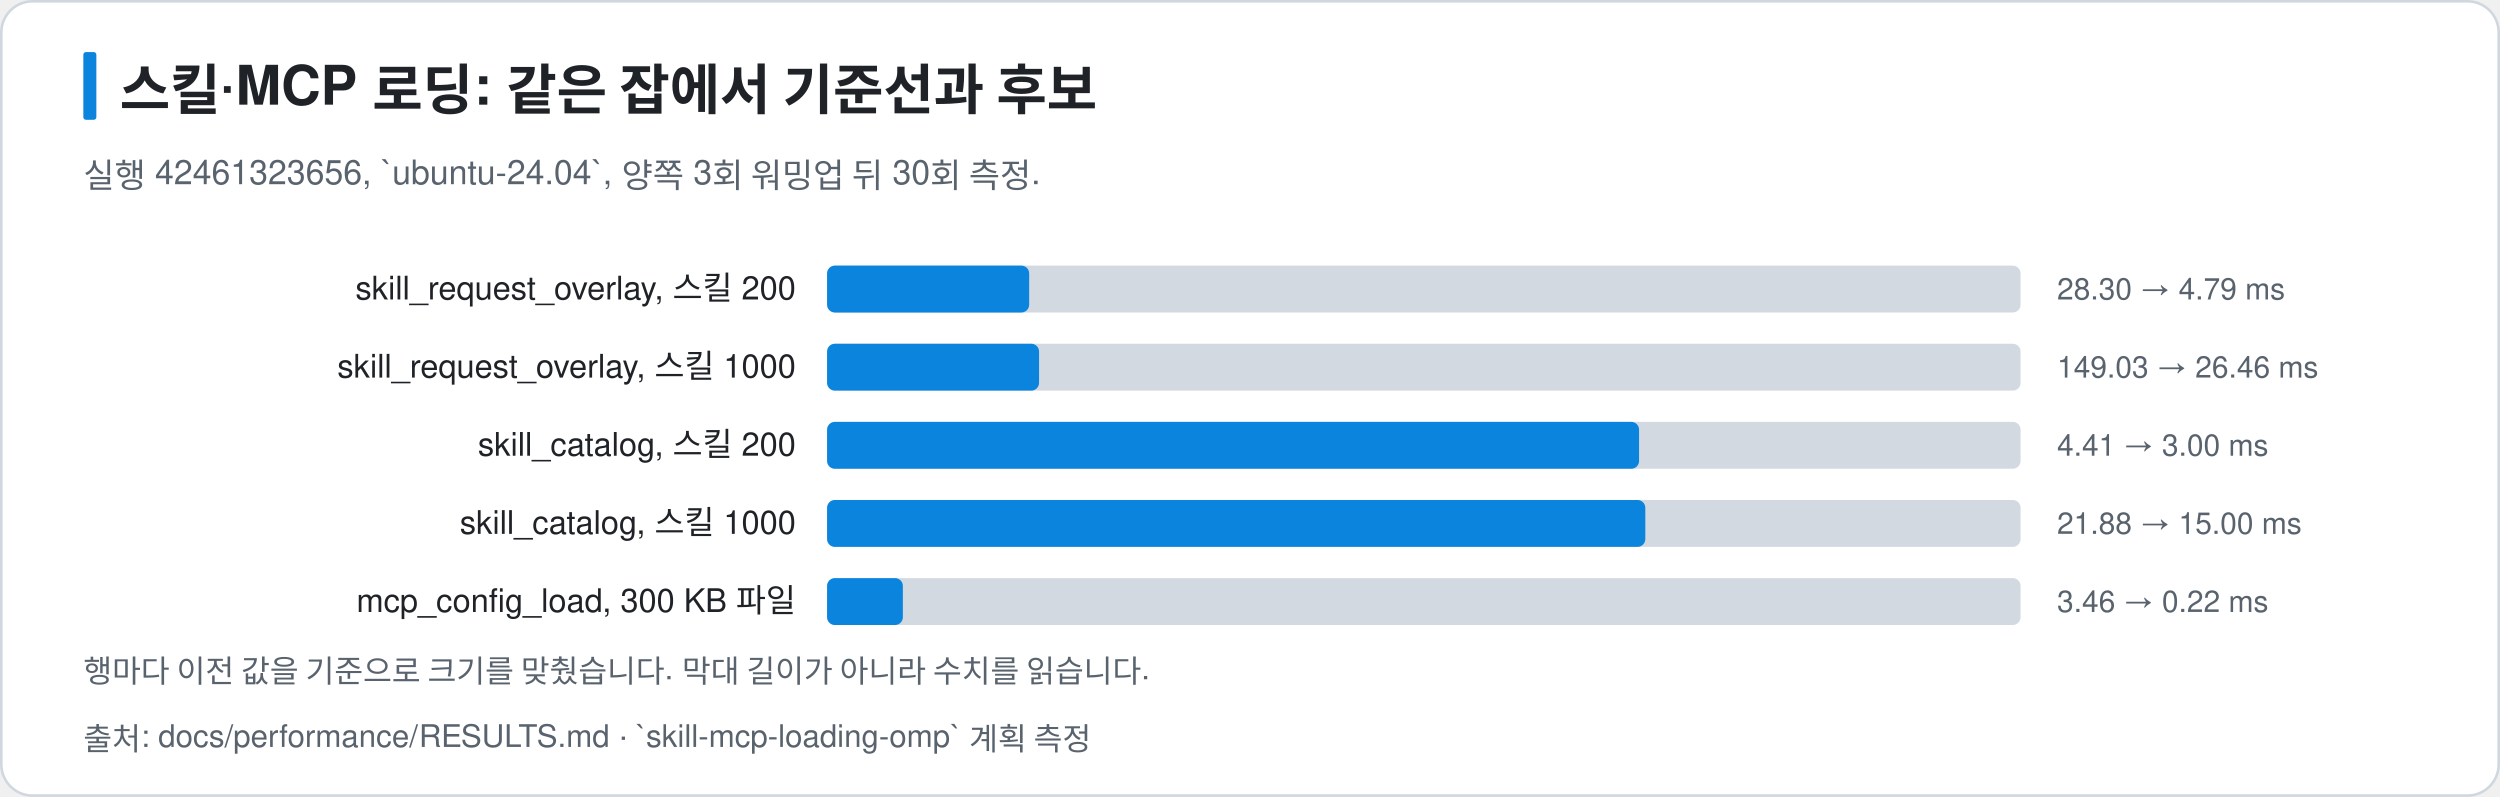
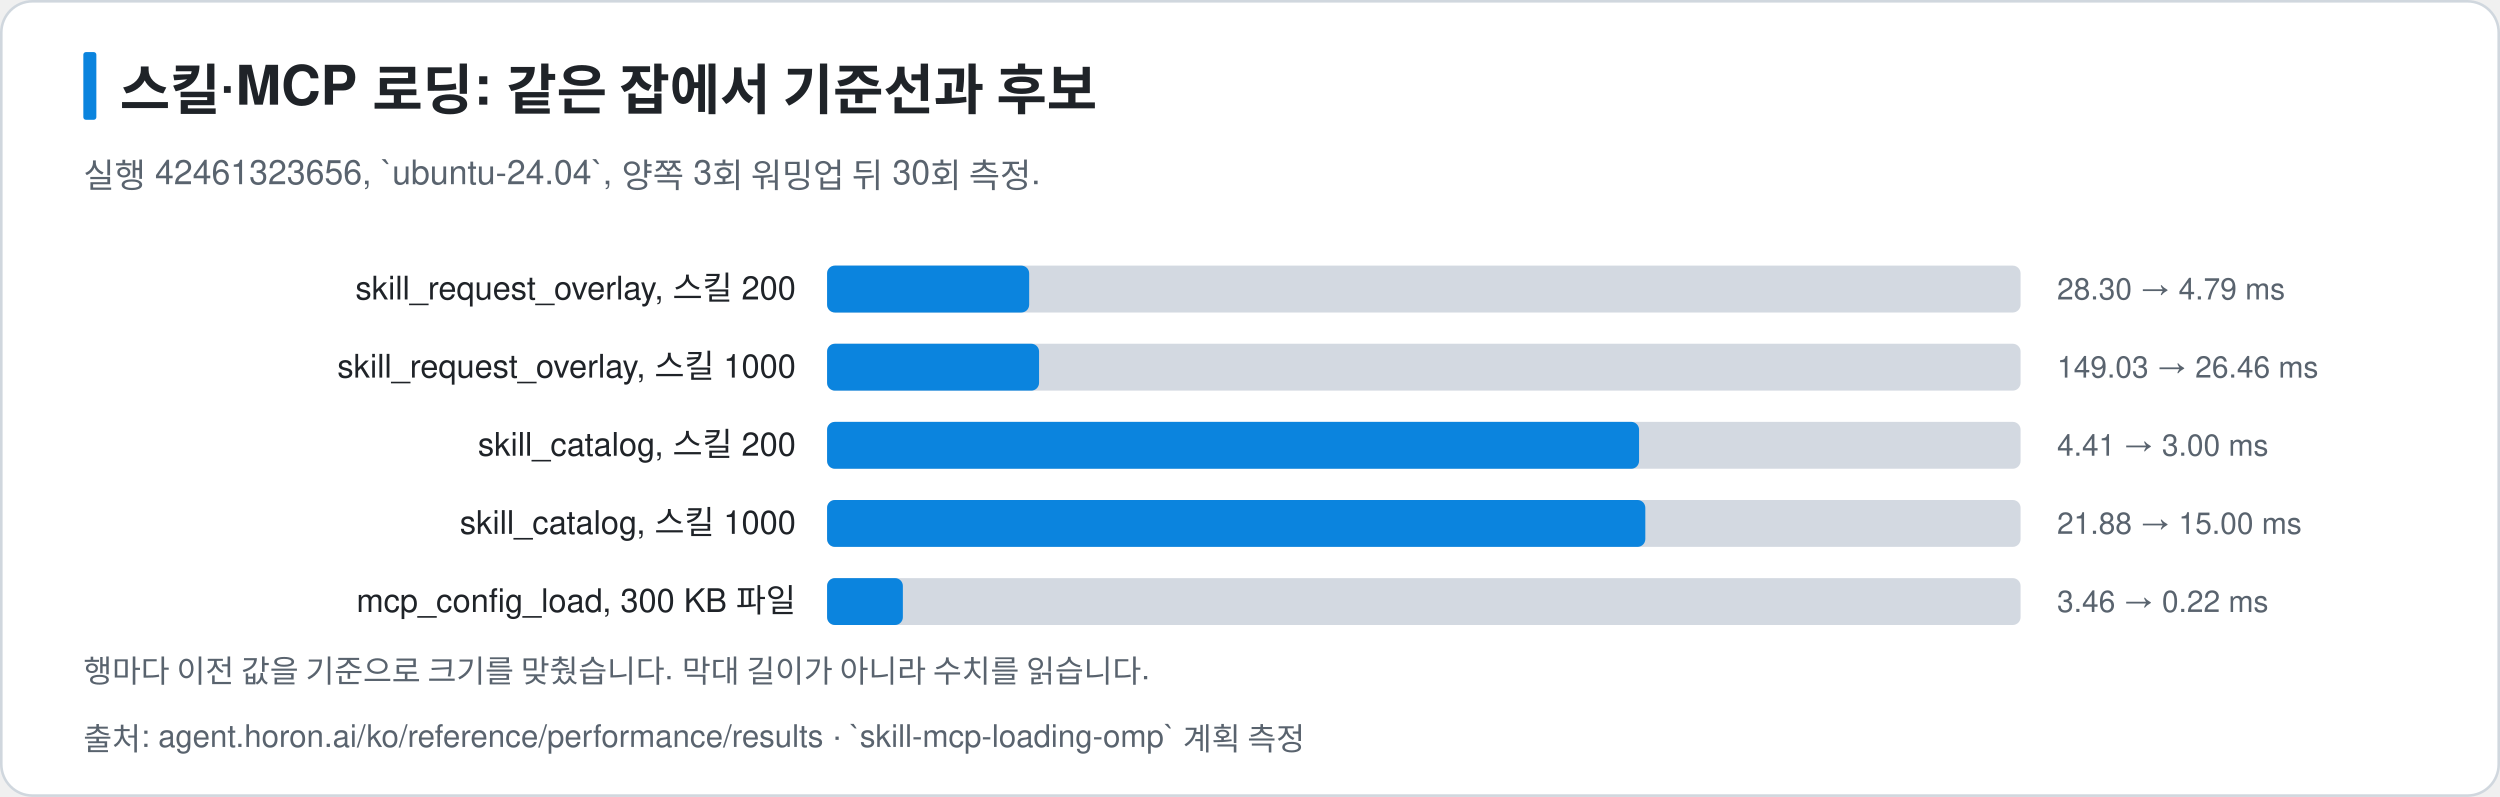
<svg xmlns="http://www.w3.org/2000/svg" width="960" height="306" viewBox="0 0 960 306" font-family="-apple-system, BlinkMacSystemFont, 'Segoe UI', 'Noto Sans KR', 'Apple SD Gothic Neo', Helvetica, Arial, sans-serif" role="img">
  <rect x="0.5" y="0.5" width="959" height="305" rx="12" fill="#ffffff" stroke="#d0d7de" />
  <rect x="32" y="20" width="5" height="26" rx="1" fill="#0b84de" />
  <text x="46.0" y="42.0" font-size="21" fill="#1f2328" text-anchor="start" font-weight="bold">스킬·MCP 로딩: 같은 잡에서 기준선과 후보</text>
  <text x="32.0" y="72.0" font-size="13" fill="#59636e" text-anchor="start" font-weight="normal">실행 42461323656, `ubuntu-24.04`, 양쪽 3회 워밍업 뒤 30회 측정.</text>
  <text x="305.6" y="115.0" font-size="12.5" fill="#1f2328" text-anchor="end" font-weight="normal">skill_request_overlay, 스킬 200</text>
  <rect x="317.6" y="102.0" width="458.3" height="18" rx="3" fill="#d3d9e1" />
  <rect x="317.6" y="102.0" width="77.6" height="18" rx="3" fill="#0b84de" />
  <text x="789.9" y="115.0" font-size="11.5" fill="#59636e" text-anchor="start" font-weight="normal">28.30 → 4.79 ms</text>
  <text x="305.6" y="145.0" font-size="12.5" fill="#1f2328" text-anchor="end" font-weight="normal">skill_request_overlay, 스킬 1000</text>
  <rect x="317.6" y="132.0" width="458.3" height="18" rx="3" fill="#d3d9e1" />
  <rect x="317.6" y="132.0" width="81.4" height="18" rx="3" fill="#0b84de" />
  <text x="789.9" y="145.0" font-size="11.5" fill="#59636e" text-anchor="start" font-weight="normal">149.03 → 26.46 ms</text>
  <text x="305.6" y="175.0" font-size="12.5" fill="#1f2328" text-anchor="end" font-weight="normal">skill_catalog, 스킬 200</text>
  <rect x="317.6" y="162.0" width="458.3" height="18" rx="3" fill="#d3d9e1" />
  <rect x="317.6" y="162.0" width="311.8" height="18" rx="3" fill="#0b84de" />
  <text x="789.9" y="175.0" font-size="11.5" fill="#59636e" text-anchor="start" font-weight="normal">4.41 → 3.00 ms</text>
  <text x="305.6" y="205.0" font-size="12.5" fill="#1f2328" text-anchor="end" font-weight="normal">skill_catalog, 스킬 1000</text>
  <rect x="317.6" y="192.0" width="458.3" height="18" rx="3" fill="#d3d9e1" />
  <rect x="317.6" y="192.0" width="314.2" height="18" rx="3" fill="#0b84de" />
  <text x="789.9" y="205.0" font-size="11.5" fill="#59636e" text-anchor="start" font-weight="normal">21.88 → 15.00 ms</text>
  <text x="305.6" y="235.0" font-size="12.5" fill="#1f2328" text-anchor="end" font-weight="normal">mcp_config_load, 300 KB 파일</text>
  <rect x="317.6" y="222.0" width="458.3" height="18" rx="3" fill="#d3d9e1" />
  <rect x="317.6" y="222.0" width="29.1" height="18" rx="3" fill="#0b84de" />
  <text x="789.9" y="235.0" font-size="11.5" fill="#59636e" text-anchor="start" font-weight="normal">3.46 → 0.22 ms</text>
  <text x="32.0" y="262.0" font-size="12" fill="#59636e" text-anchor="start" font-weight="normal">행마다 이전 값을 기준으로 크기를 맞췄습니다. 막대 길이가 아니라 수치를 읽습니다.</text>
-   <text x="32.0" y="288.0" font-size="12" fill="#59636e" text-anchor="start" font-weight="normal">출처: docs/performance/RESULTS.md · `skill-mcp-loading-omp` 계획 측정</text>
+   <text x="32.0" y="288.0" font-size="12" fill="#59636e" text-anchor="start" font-weight="normal">출처: agent.horon.ai/ko/reference/performance/results · `skill-mcp-loading-omp` 계획 측정</text>
</svg>
